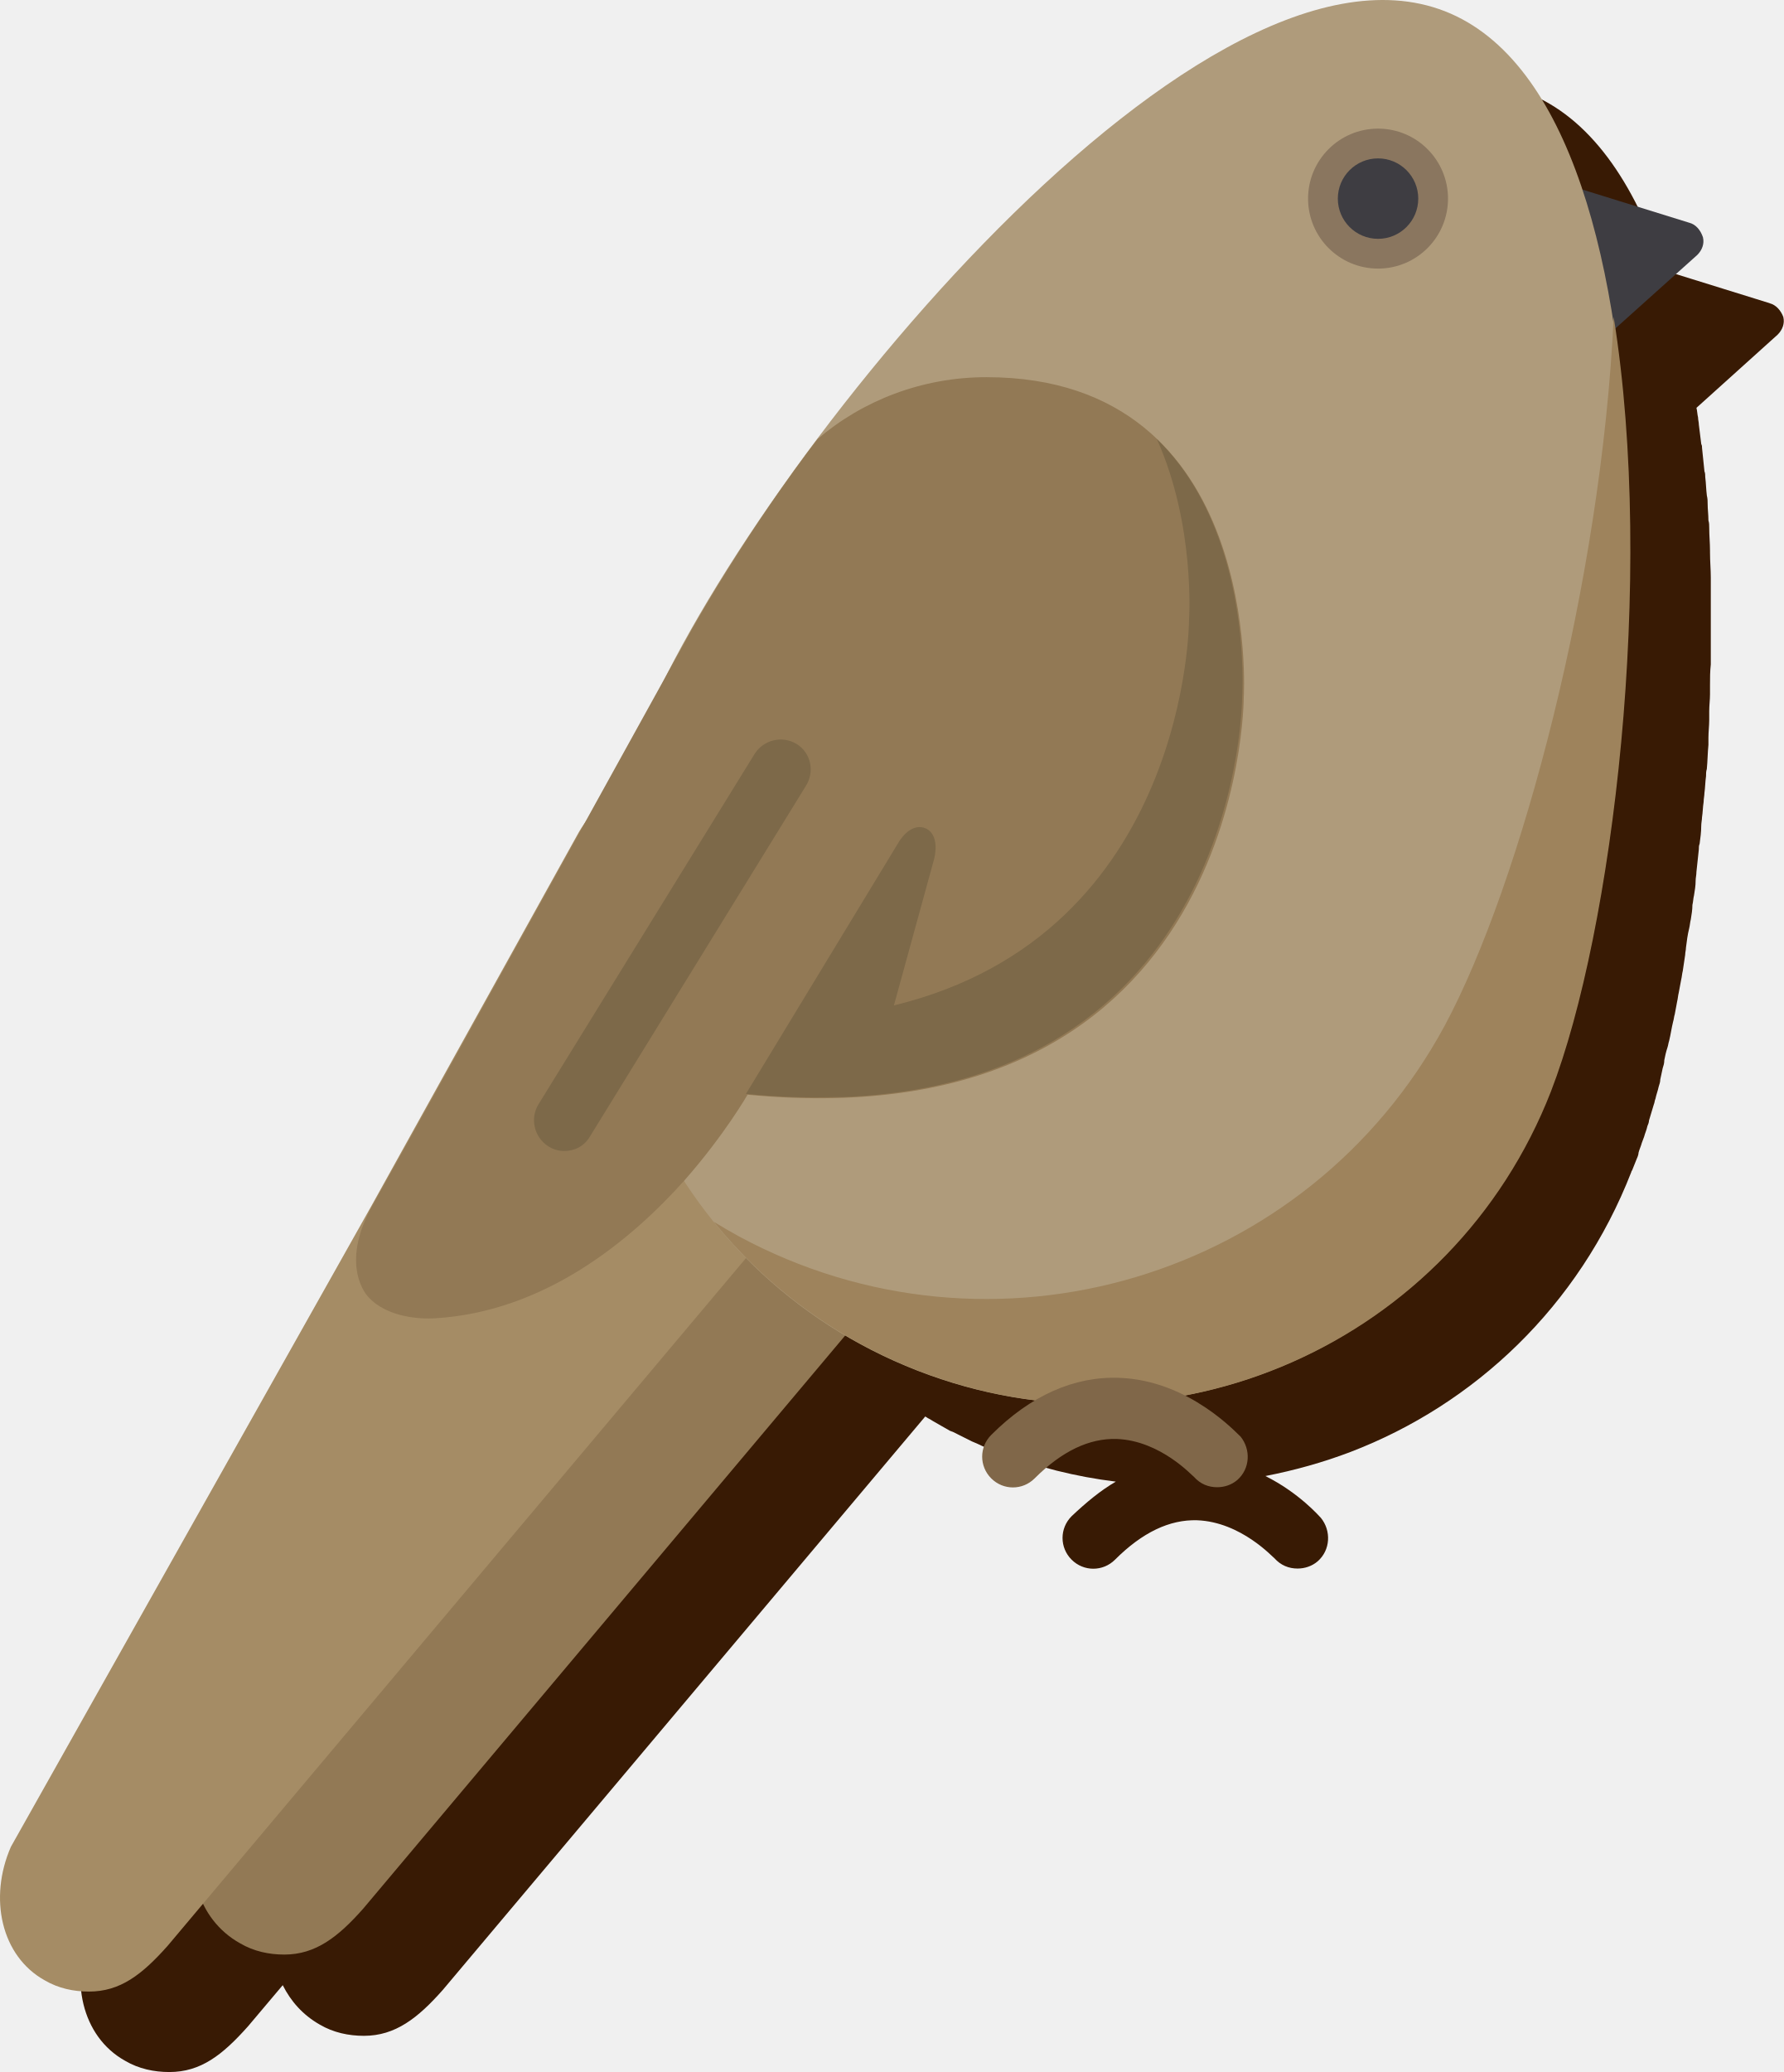
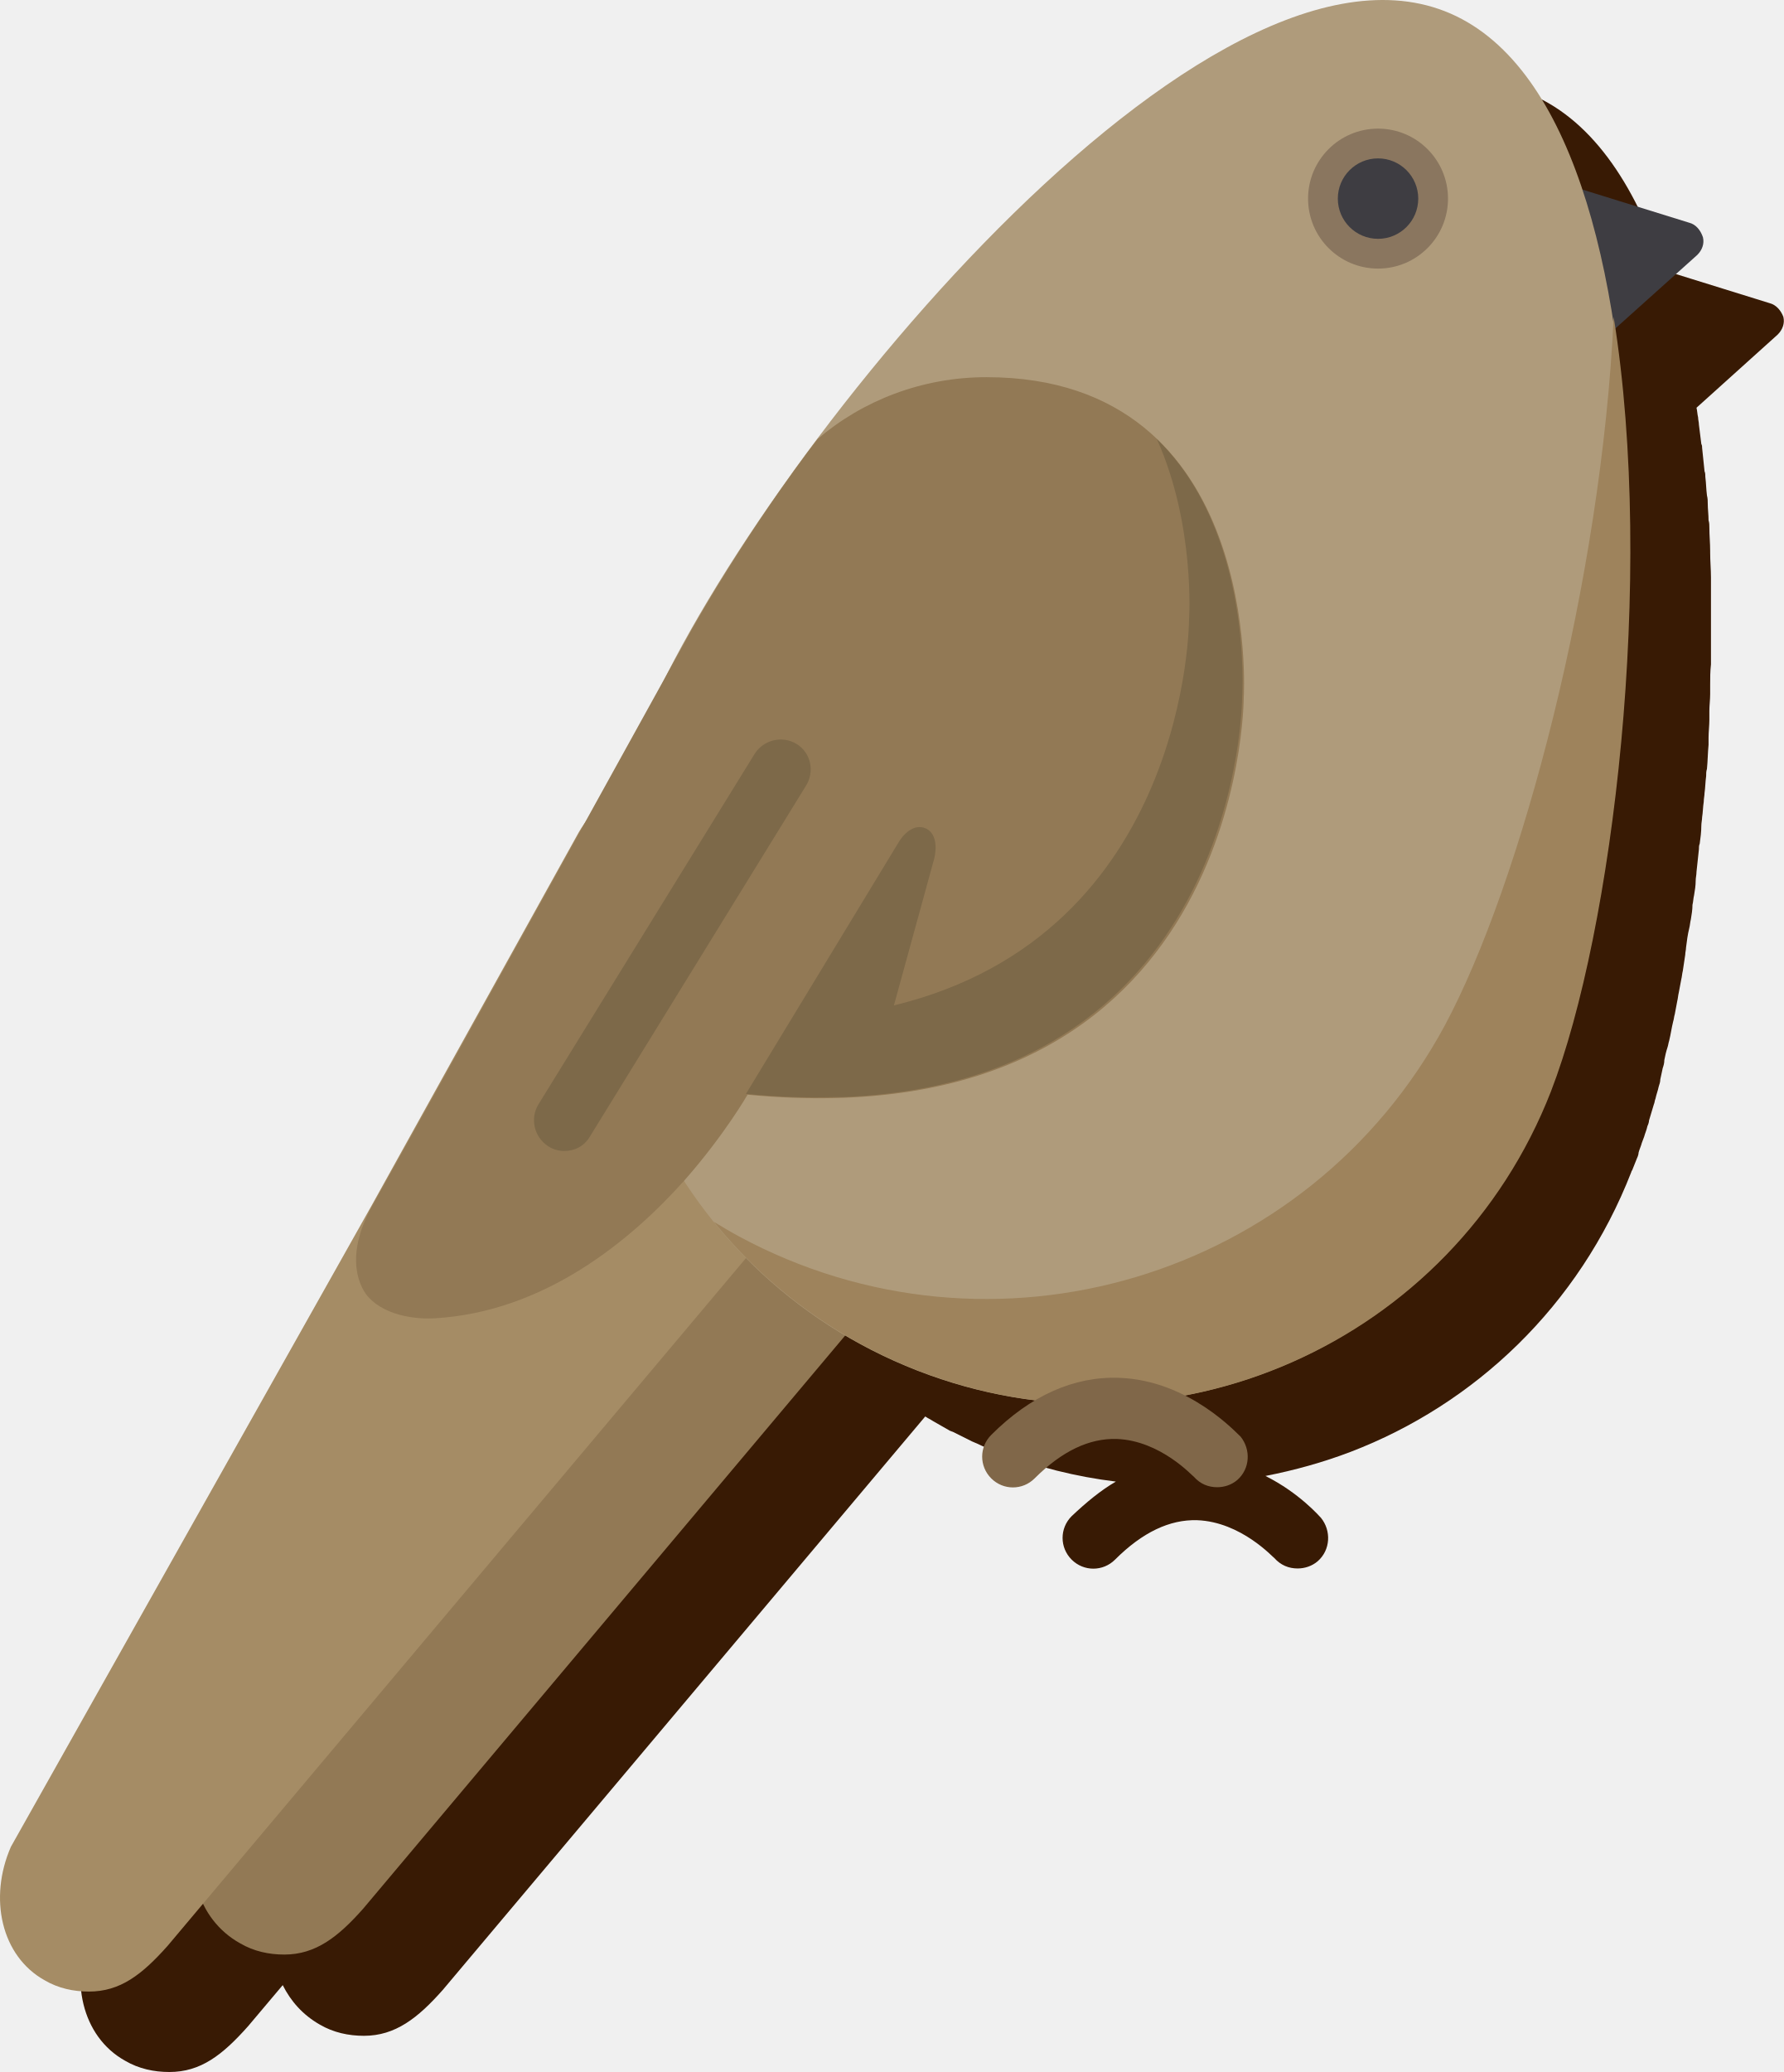
- <svg xmlns="http://www.w3.org/2000/svg" width="58.689mm" height="68.154mm" viewBox="0 0 58.689 68.154" version="1.1" id="svg543">
-   <defs id="defs537">
-     <clipPath clipPathUnits="userSpaceOnUse" id="clipPath488">
-       <g id="use490">
-         <g id="g687">
-           <path d="m 112.7,378 c 9.8,1.2 19.2,2 28.2,2.5 -8.2,5.1 -18.4,10.5 -24.6,13.5 -3.3,1.6 -21.5,9.9 1.2,14.5 20.2,4.1 52.9,-15.4 68.6,-25.9 2.4,1.2 5.2,2.3 8.2,3.4 0,0 22.5,7 49,4.1 0,0.1 0,0.2 -0.1,0.3 0,0.2 -0.1,0.4 -0.1,0.6 0,0.2 -0.1,0.4 -0.1,0.5 0,0.2 -0.1,0.4 -0.1,0.6 0,0.2 0,0.3 0,0.5 0,0.2 0,0.4 -0.1,0.6 0,0.2 0,0.3 0,0.5 0,0.2 0,0.4 0,0.6 0,0.1 0,0.3 0,0.4 0,0.2 0,0.4 0,0.6 0,0.1 0,0.2 0,0.4 0,0.2 0,0.4 0,0.7 0,0.1 0,0.2 0,0.3 0,0.2 0,0.5 0.1,0.7 v 0 0 c 0.4,4.6 2.1,8.4 3.8,10.9 l -6.1,2.4 c -1.5,0.6 -2.2,2.3 -1.6,3.7 0.4,1.1 1.5,1.8 2.7,1.8 0.4,0 0.7,-0.1 1.1,-0.2 l 10.9,-4.3 17.4,8.9 c 0.4,0.2 0.9,0.3 1.3,0.3 1,0 2.1,-0.6 2.6,-1.6 0.7,-1.4 0.2,-3.2 -1.2,-3.9 l -7.9,-4 10.9,-0.4 c 1.6,-0.1 2.8,-1.4 2.8,-3 -0.1,-1.6 -1.4,-2.8 -3,-2.8 l -19.9,0.7 c -0.2,-0.2 -0.5,-0.4 -0.8,-0.5 -0.2,-0.6 -0.5,-1.2 -1,-1.8 0,0 -2,-2.3 -2.7,-6.2 v 0 c -0.2,-1 -0.3,-2.1 -0.2,-3.3 0,-0.1 0,-0.1 0,-0.2 0,-0.2 0,-0.3 0,-0.5 0,-0.1 0,-0.2 0,-0.3 0,-0.2 0,-0.3 0.1,-0.5 0,-0.1 0,-0.2 0.1,-0.4 0,-0.2 0.1,-0.3 0.1,-0.5 0,-0.1 0.1,-0.3 0.1,-0.4 0,-0.2 0.1,-0.3 0.1,-0.5 0,-0.1 0.1,-0.3 0.1,-0.4 0,-0.1 0.1,-0.3 0.1,-0.4 0,-0.2 0.1,-0.3 0.1,-0.5 0,-0.1 0.1,-0.3 0.1,-0.4 0.1,-0.2 0.1,-0.3 0.2,-0.5 0,-0.1 0.1,-0.2 0.1,-0.3 3.1,-0.6 6.2,-1.4 9.3,-2.4 0,0 0,0 0,0.1 0,0.1 0,0.2 0,0.3 0,0.2 0,0.4 0,0.6 0,0.1 0,0.2 0,0.2 0.3,4.5 1.9,8.2 3.5,10.6 l -5.5,2.2 c -1.3,0.5 -2,2.1 -1.5,3.4 0.4,1 1.4,1.7 2.4,1.7 0.3,0 0.6,-0.1 1,-0.2 l 9.9,-3.9 15.9,8.1 c 0.4,0.2 0.8,0.3 1.2,0.3 1,0 1.9,-0.5 2.3,-1.4 0.7,-1.3 0.2,-2.9 -1.1,-3.5 l -7.2,-3.7 9.9,-0.4 c 1.4,-0.1 2.6,-1.3 2.5,-2.7 -0.1,-1.4 -1.2,-2.6 -2.7,-2.5 l -18.1,0.7 c -0.2,-0.2 -0.5,-0.4 -0.7,-0.5 -0.2,-0.6 -0.5,-1.1 -0.9,-1.6 0,0 -1.8,-2.1 -2.4,-5.6 v 0 c -0.2,-0.9 -0.2,-1.9 -0.2,-3 0,-0.1 0,-0.1 0,-0.2 0,-0.2 0,-0.3 0,-0.5 0,-0.1 0,-0.2 0,-0.3 0,-0.1 0,-0.3 0.1,-0.4 0,-0.1 0,-0.2 0,-0.3 0,-0.1 0,-0.3 0.1,-0.4 0,-0.1 0,-0.1 0,-0.2 22.2,-9.5 42.9,-29.5 51.9,-69.2 0.7,-2.9 1.2,-5.8 1.5,-8.9 v 0 c 0,0 0,0 0,0 0,-0.3 0.1,-0.6 0.1,-1 0,-0.1 0,-0.2 0,-0.2 0,-0.3 0.1,-0.6 0.1,-1 0,-0.1 0,-0.1 0,-0.2 0.1,-1 0.1,-2 0.1,-3.1 0,-0.1 0,-0.2 0,-0.4 0,-0.3 0,-0.6 0,-0.9 0,-0.2 0,-0.3 0,-0.5 0,-0.3 0,-0.6 0,-0.9 0,-0.2 0,-0.3 0,-0.5 0,-0.6 0,-1.2 -0.1,-1.8 0,-0.2 0,-0.3 0,-0.5 0,-0.3 0,-0.6 -0.1,-0.9 0,-0.2 0,-0.4 -0.1,-0.7 0,-0.3 -0.1,-0.6 -0.1,-0.9 0,-0.2 0,-0.5 -0.1,-0.7 0,-0.3 -0.1,-0.6 -0.1,-0.9 0,-0.3 -0.1,-0.6 -0.1,-0.9 -0.1,-0.4 -0.1,-0.9 -0.2,-1.3 0,-0.3 -0.1,-0.7 -0.1,-1 0,-0.3 -0.1,-0.5 -0.1,-0.8 -0.1,-0.3 -0.1,-0.6 -0.2,-0.9 0,-0.3 -0.1,-0.6 -0.2,-0.8 -0.1,-0.3 -0.1,-0.7 -0.2,-1 -0.1,-0.3 -0.1,-0.5 -0.2,-0.8 -0.1,-0.6 -0.2,-1.2 -0.4,-1.8 0,-0.2 -0.1,-0.4 -0.1,-0.6 -0.1,-0.4 -0.2,-0.9 -0.3,-1.3 -0.1,-0.3 -0.1,-0.6 -0.2,-0.8 -0.1,-0.4 -0.2,-0.8 -0.3,-1.2 -0.1,-0.3 -0.1,-0.6 -0.2,-0.8 -0.1,-0.5 -0.3,-1 -0.4,-1.5 -0.1,-0.2 -0.1,-0.4 -0.2,-0.7 -0.2,-0.7 -0.4,-1.4 -0.6,-2.2 -0.1,-0.2 -0.1,-0.4 -0.2,-0.7 -0.2,-0.5 -0.3,-1.1 -0.5,-1.7 -0.1,-0.3 -0.2,-0.6 -0.3,-0.9 -0.2,-0.5 -0.3,-1.1 -0.5,-1.6 -0.1,-0.3 -0.2,-0.6 -0.3,-0.8 -0.2,-0.7 -0.4,-1.4 -0.7,-2 -0.1,-0.2 -0.1,-0.3 -0.2,-0.5 -0.3,-0.8 -0.6,-1.7 -0.9,-2.6 -0.1,-0.3 -0.2,-0.5 -0.3,-0.8 -0.2,-0.6 -0.5,-1.3 -0.7,-2 -0.1,-0.3 -0.2,-0.6 -0.3,-0.9 -0.2,-0.6 -0.5,-1.3 -0.7,-2 -0.1,-0.3 -0.2,-0.6 -0.3,-0.9 -0.4,-1 -0.7,-1.9 -1.1,-2.9 -0.3,-0.7 -0.5,-1.5 -0.7,-2.5 -0.1,-0.3 -0.1,-0.6 -0.1,-0.9 0,-0.3 -0.1,-0.6 -0.1,-1 0,-0.1 0,-0.2 0,-0.3 0,-0.1 0,-0.3 0,-0.4 0,-0.1 0,-0.2 0,-0.3 0,-0.1 0,-0.3 0,-0.4 0,-0.1 0,-0.2 0,-0.4 0,-0.1 0,-0.3 0,-0.4 0,-0.1 0,-0.3 0,-0.4 0,-0.1 0,-0.2 0,-0.4 0,-0.2 0,-0.3 0.1,-0.5 0,-0.1 0,-0.3 0.1,-0.4 0,-0.2 0.1,-0.4 0.1,-0.5 0,-0.1 0,-0.2 0.1,-0.3 0,-0.1 0.1,-0.3 0.1,-0.4 0,-0.1 0.1,-0.2 0.1,-0.3 0,-0.1 0.1,-0.3 0.1,-0.4 0,-0.1 0.1,-0.2 0.1,-0.3 0.1,-0.1 0.1,-0.3 0.2,-0.4 0,-0.1 0.1,-0.2 0.1,-0.3 0.1,-0.2 0.2,-0.4 0.3,-0.5 0,0 0,-0.1 0.1,-0.1 0,0 0,0 0,0 0.1,-0.2 0.3,-0.4 0.4,-0.6 0,0 0.1,-0.1 0.1,-0.1 0.1,-0.2 0.3,-0.3 0.4,-0.5 0.1,-0.1 0.1,-0.1 0.2,-0.2 0.1,-0.1 0.3,-0.3 0.4,-0.4 0.1,-0.1 0.1,-0.1 0.2,-0.2 0.2,-0.1 0.3,-0.3 0.5,-0.4 0.1,0 0.1,-0.1 0.2,-0.1 0,0 0,0 0,0 0.2,-0.2 0.4,-0.3 0.7,-0.4 0,0 0,0 0,0 0,0 0.1,0 0.1,-0.1 0.2,-0.1 0.5,-0.2 0.7,-0.3 0.1,0 0.1,0 0.2,-0.1 0,0 0,0 0,0 0.2,-0.1 0.4,-0.2 0.7,-0.3 0.1,0 0.2,-0.1 0.3,-0.1 0,0 0.1,0 0.1,0 0.2,-0.1 0.4,-0.1 0.6,-0.2 0.1,0 0.2,-0.1 0.3,-0.1 0.1,0 0.1,0 0.2,0 0.2,0 0.4,-0.1 0.6,-0.1 0.1,0 0.2,0 0.4,-0.1 0.1,0 0.2,0 0.3,0 0.2,0 0.4,0 0.6,-0.1 0.1,0 0.2,0 0.3,0 0.2,0 0.3,0 0.5,0 0.3,0 0.5,0 0.8,0 0.1,0 0.1,0 0.2,0 0.2,0 0.3,0 0.5,0 0.2,0 0.4,0 0.7,0 0.2,0 0.3,0 0.5,0 0.1,0 0.3,0 0.4,0 0.2,0 0.4,0 0.6,0.1 0.2,0 0.4,0 0.6,0.1 0.2,0 0.4,0.1 0.6,0.1 0.1,0 0.3,0 0.4,0.1 0.2,0 0.4,0.1 0.6,0.1 0.3,0.1 0.6,0.1 0.9,0.2 0.1,0 0.2,0 0.3,0.1 0.2,0 0.4,0.1 0.6,0.1 0.6,0.1 1.2,0.3 1.8,0.5 0,0 0,-0.1 0,-0.4 0,-0.1 0,-0.1 0,-0.2 0,-0.1 0,-0.3 0,-0.4 0,-0.3 -0.1,-0.6 -0.2,-1 -0.1,-0.5 -0.3,-1.1 -0.6,-1.7 -0.1,-0.1 -0.1,-0.2 -0.2,-0.4 -0.4,-0.8 -1,-1.8 -1.8,-2.8 -0.5,-0.7 -1.1,-1.4 -1.8,-2.1 -0.3,-0.4 -0.7,-0.7 -1.1,-1.1 -1.3,-1.3 -2.9,-2.7 -5,-4.2 0,0 0,0 0,-0.1 0,0 0,0 0,0 0,-0.1 0,-0.1 -0.1,-0.2 0,0 0,0 0,0 v 0 c -0.1,-0.4 -0.4,-1.1 -0.8,-2.1 -0.1,-0.2 -0.2,-0.4 -0.2,-0.6 -0.2,-0.5 -0.5,-1 -0.7,-1.6 -0.1,-0.2 -0.2,-0.4 -0.3,-0.6 -0.2,-0.4 -0.4,-0.8 -0.6,-1.2 -0.2,-0.5 -0.5,-0.9 -0.8,-1.4 -0.1,-0.2 -0.3,-0.4 -0.4,-0.7 -0.3,-0.5 -0.6,-0.9 -0.9,-1.4 -0.2,-0.3 -0.3,-0.5 -0.5,-0.8 -0.3,-0.4 -0.5,-0.7 -0.8,-1.1 -0.2,-0.2 -0.4,-0.5 -0.5,-0.7 -0.4,-0.5 -0.8,-0.9 -1.2,-1.4 -1.2,-1.3 -2.6,-2.6 -4.1,-3.6 -0.3,-0.2 -0.7,-0.5 -1.1,-0.7 -0.3,-0.2 -0.7,-0.4 -1,-0.6 -0.2,-0.1 -0.4,-0.2 -0.6,-0.3 -1.3,-0.6 -2.7,-1.1 -4.3,-1.4 -0.6,-0.1 -1.3,-0.2 -2,-0.2 -0.3,0 -0.7,0 -1,0 -3.2,0 -6.7,0.9 -10.7,2.9 -0.4,0.2 -0.9,0.5 -1.3,0.7 -2.7,1.6 -5.6,3.7 -8.6,6.5 -2,1.9 -4.2,4 -6.4,6.5 -0.7,0.7 -1.2,1.5 -1.8,2.2 -0.3,0.5 -0.7,1 -0.9,1.5 -0.7,1.3 -1.2,2.6 -1.7,4 -0.2,0.6 -0.3,1.2 -0.4,1.8 -0.1,0.3 -0.1,0.6 -0.2,1 -0.1,0.7 -0.2,1.3 -0.3,2.1 -0.3,2.2 -0.4,4.6 -0.6,7.6 -0.2,5.4 -0.4,12.4 -1.1,21.9 0,0 0,0 0,0 0,0 0,0 0,0 0,0 0,0.1 0,0.1 0,0 0,0 0,0.1 0,0 0,0.1 0,0.1 0,0 0,0.1 0,0.1 0,0 0,0.1 0,0.1 -0.1,0.2 -0.1,0.5 -0.3,0.9 0,0 0,0 0,0 0,0.1 -0.1,0.2 -0.1,0.4 0,0 0,0 0,0.1 -0.1,0.1 -0.1,0.3 -0.2,0.4 0,0 0,0 0,0 0,0.1 -0.1,0.2 -0.1,0.2 -0.4,0.8 -0.9,1.6 -1.3,2.4 0,0.1 -0.1,0.2 -0.1,0.2 -0.4,0.7 -0.9,1.4 -1.3,2.1 -0.1,0.1 -0.1,0.2 -0.2,0.3 -0.4,0.7 -0.9,1.3 -1.4,1.9 -0.1,0.1 -0.1,0.2 -0.2,0.3 -0.5,0.6 -0.9,1.2 -1.4,1.7 -0.1,0.1 -0.1,0.1 -0.2,0.2 0,0 0,0 0,0 -2.2,2.4 -5.1,4.9 -8.8,7.5 0,0 -0.1,0.1 -0.1,0.1 -0.4,0.3 -0.9,0.6 -1.3,0.9 -0.1,0 -0.1,0.1 -0.2,0.1 -0.5,0.3 -0.9,0.6 -1.4,0.9 -0.8,0.5 -1.6,0.9 -2.4,1.4 -7.4,3 -14.1,6 -20.2,9.1 -3.7,1.8 -7.3,3.8 -10.8,5.9 -35.1,20.5 -42.1,39.6 -42.1,39.6 v 0 C 73.4,371.3 112.7,378 112.7,378 Z" id="path623" style="fill:#381a04" />
-           <g id="g685">
-             <g id="g629">
-               <g id="g627">
-                 <path d="m 284.3,388 -20,0.7 c -1.2,0 -2.2,0.9 -2.5,2.1 -0.3,1.2 0.3,2.4 1.4,2.9 l 16.1,8.3 c 0.4,0.2 0.8,0.3 1.2,0.3 1,0 1.9,-0.5 2.3,-1.4 0.7,-1.3 0.2,-2.9 -1.1,-3.5 l -7.2,-3.7 9.9,-0.4 c 1.4,-0.1 2.6,-1.3 2.5,-2.7 0.1,-1.5 -1.1,-2.6 -2.6,-2.6 z" id="path625" style="fill:#de8976" />
-               </g>
-             </g>
-             <g id="g635">
-               <g id="g633">
-                 <path d="m 263.5,388.2 -11.9,4.7 c -1.3,0.5 -2,2.1 -1.5,3.4 0.4,1 1.4,1.7 2.4,1.7 0.3,0 0.6,-0.1 1,-0.2 l 11.9,-4.7 c 1.3,-0.5 2,-2.1 1.5,-3.4 -0.5,-1.4 -2,-2 -3.4,-1.5 z" id="path631" style="fill:#de8976" />
-               </g>
-             </g>
-             <g id="g639">
-               <path d="m 263.7,363.1 c -2,-1.2 -4.6,-0.6 -5.8,1.3 -8,12.8 -3.2,23.8 0.4,27.8 0.8,0.9 2,1.4 3.1,1.4 1,0 2,-0.4 2.8,-1.1 1.7,-1.6 1.9,-4.2 0.3,-5.9 -0.1,-0.1 -6.2,-7.1 0.4,-17.8 1.3,-1.9 0.7,-4.5 -1.2,-5.7 z" id="path637" style="fill:#de8976" />
-             </g>
-             <path d="m 263.7,363.1 c -2,-1.2 -4.6,-0.6 -5.8,1.3 -3.7,6 -4.7,11.7 -4.2,16.4 2.3,0.8 5.2,1.2 8.5,0.2 -0.5,-3 -0.2,-7.2 2.9,-12.1 1.1,-2 0.5,-4.6 -1.4,-5.8 z" id="path641" style="fill:#429699" />
-             <g id="g647">
-               <g id="g645">
-                 <path d="m 267.7,398.1 -21.9,0.8 c -1.3,0 -2.4,1 -2.7,2.3 -0.3,1.3 0.3,2.6 1.5,3.2 l 17.7,9.1 c 0.4,0.2 0.9,0.3 1.3,0.3 1,0 2.1,-0.6 2.6,-1.6 0.7,-1.4 0.2,-3.2 -1.2,-3.9 l -7.9,-4 10.9,-0.4 c 1.6,-0.1 2.8,-1.4 2.8,-3 -0.2,-1.6 -1.5,-2.8 -3.1,-2.8 z" id="path643" style="fill:#ed917d" />
-               </g>
-             </g>
-             <g id="g653">
-               <g id="g651">
-                 <path d="m 244.8,398.3 -13,5.1 c -1.5,0.6 -2.2,2.3 -1.6,3.7 0.4,1.1 1.5,1.8 2.7,1.8 0.4,0 0.7,-0.1 1.1,-0.2 l 13,-5.1 c 1.5,-0.6 2.2,-2.3 1.6,-3.7 -0.7,-1.4 -2.3,-2.2 -3.8,-1.6 z" id="path649" style="fill:#ed917d" />
-               </g>
-             </g>
-             <path d="m 312.9,214.9 c 0,0 -13.6,-43.6 -48.9,-4.1 -7.1,7.9 -5,14.3 -6.9,42 0,0 -2.7,16.3 -32.4,27.8 -29.7,11.4 -58,37.6 -63,51.9 0,0 -19,31.5 23.6,46.2 0,0 105.2,32.6 128.8,-72.2 3.1,-13.8 3.8,-27.7 -9.5,-62.4 -2.1,-5.5 -2.8,-20.8 18.8,-14.9 0,0 1.2,-5.7 -10.5,-14.3 z" id="path655" style="fill:#5b4d55" />
-             <path d="m 140.3,367.3 c -7.7,6.2 -24.4,15.2 -33.1,19.3 -3.3,1.6 -21.5,9.9 1.2,14.5 27.4,5.7 77.6,-32.1 77.6,-32.1 -4.5,-5.5 -37.9,-7.9 -45.7,-1.7 z" id="path657" style="fill:#6e5f68" />
-             <path d="m 312.9,214.9 c 0,0 -13.6,-43.6 -48.9,-4.1 -7.1,7.9 -5,14.3 -6.9,42 0,0 -1.9,11 -18.9,21.3 0.5,18.6 7,37.4 27.6,47.7 32.8,16.4 45.2,-6.4 49.8,-24.2 1.3,-11.6 -0.5,-26.1 -11.1,-53.5 -2.1,-5.5 -2.8,-20.8 18.8,-14.9 0.1,0 1.3,-5.7 -10.4,-14.3 z" id="path659" style="fill:#429699" />
-             <path d="m 256.2,255.4 c -8,15.6 -20.4,20 -20.4,20 -63.2,27.7 -73.1,54.6 -73.1,54.6 -98.3,33.9 -59,40.6 -59,40.6 70.8,8.6 120.5,-1.9 146.9,-15 26.5,-13.1 26.5,-31 16.7,-53.4 -9.7,-22.4 -11.1,-46.8 -11.1,-46.8 z" id="path661" style="fill:#b8969c" />
-             <path d="m 312.9,214.9 c 0,0 -13.6,-43.6 -48.9,-4.1 -0.2,0.2 -0.4,0.4 -0.6,0.7 3.5,10.5 13.4,28.3 40.3,29.3 -0.9,-6.6 1.5,-16.6 19.6,-11.6 0.1,0 1.3,-5.7 -10.4,-14.3 z" id="path663" style="fill:#54bec2" />
-             <path d="m 312.9,214.9 c 0,0 0,-0.1 -0.1,-0.3 -3.6,2.5 -10.4,8.5 -7.7,17.7 2.3,-3.8 7.5,-6.1 18.3,-3.1 0,0 1.2,-5.7 -10.5,-14.3 z" id="path665" style="fill:#6a6d7d" />
-             <circle transform="matrix(0.9969,-0.07818318,0.07818318,0.9969,-15.934,23.4597)" cx="291.6" cy="215.2" id="circle667" r="4.5" style="fill:#ffffff" />
-             <circle transform="matrix(0.9969,-0.07819314,0.07819314,0.9969,-15.936,23.4628)" cx="291.6" cy="215.2" id="circle669" r="2.7" style="fill:#6a6d7d" />
-             <path d="m 256.2,255.4 c -8,15.6 -20.4,20 -20.4,20 -62.4,25 -73.1,54.6 -73.1,54.6 -1,0.3 19.1,33 80.9,28.8 2.5,-1 4.8,-2.1 7,-3.2 26.5,-13.1 26.5,-31 16.7,-53.4 -9.7,-22.4 -11.1,-46.8 -11.1,-46.8 z" id="path671" style="fill:#b6b2a2" />
-             <path d="m 256.2,255.4 c -3.7,7.2 -8.3,12 -12.2,15.1 1.6,8.6 4.1,19.3 8.8,29.6 24,52.7 -39.5,57.1 -46.3,56.5 10.2,2.2 22.5,3.3 37.1,2.3 2.5,-1 4.8,-2.1 7,-3.2 26.5,-13.1 26.5,-31 16.7,-53.4 -9.7,-22.5 -11.1,-46.9 -11.1,-46.9 z" id="path673" style="fill:#a6a394" />
-             <path d="m 234.3,319 c -4.3,-3.2 -6.6,-7.7 -5.9,-11.2 0,0 0,0 0,0 0,0 0,0 0,0 -3.1,1.6 -8.1,0.8 -12.4,-2.4 -4.3,-3.2 -6.6,-7.7 -5.9,-11.2 -0.7,0.4 -1.3,0.9 -1.8,1.5 -2.5,3.4 -0.3,9.4 5,13.3 4.3,3.2 9.3,4 12.4,2.4 -0.7,3.4 1.6,8 5.9,11.2 5.3,3.9 11.6,4.3 14.2,0.9 0.5,-0.6 0.8,-1.4 0.9,-2.1 -3.1,1.6 -8.1,0.7 -12.4,-2.4 z" id="path675" style="fill:#838075" />
-             <path d="m 227.8,342.4 c -4,-3.2 -6.1,-7.7 -5.4,-11 0,0 0,-0.1 0,-0.1 0,0 0,0 0,0 0,0 0,0 0,0 0,0 -0.1,0 -0.1,0 -3.1,1.4 -7.8,0.4 -11.9,-2.8 -4.1,-3.3 -6.1,-7.7 -5.4,-11.1 0,0 0,0 0,0 0,0 0,0 0,0 -3.1,1.5 -7.9,0.5 -12,-2.8 -4.1,-3.3 -6.1,-7.7 -5.4,-11.1 -0.7,0.3 -1.3,0.8 -1.8,1.4 -2.6,3.2 -0.6,9.1 4.4,13.1 4.1,3.3 8.9,4.3 12,2.7 -0.8,3.3 1.3,7.8 5.4,11.1 4.1,3.2 8.9,4.2 12,2.8 -0.8,3.3 1.3,7.8 5.4,11 5,4 11.2,4.6 13.8,1.3 0.5,-0.6 0.8,-1.3 1,-2 -3.1,1.8 -7.9,0.8 -12,-2.5 z" id="path677" style="fill:#838075" />
-             <g id="g681">
-               <path d="m 244.9,370.7 c -2.2,-1.3 -5,-0.7 -6.4,1.5 -8.7,14.1 -3.5,26.2 0.5,30.6 0.9,1 2.2,1.5 3.4,1.5 1.1,0 2.2,-0.4 3.1,-1.2 1.9,-1.7 2,-4.6 0.3,-6.5 -0.1,-0.1 -6.8,-7.8 0.5,-19.6 1.5,-2.1 0.8,-5 -1.4,-6.3 z" id="path679" style="fill:#ed917d" />
-             </g>
-             <path d="m 244.9,370.7 c -2.2,-1.3 -5,-0.7 -6.4,1.5 -4.1,6.6 -5.1,12.8 -4.6,18 2.5,0.9 5.8,1.3 9.3,0.2 -0.6,-3.4 -0.2,-7.9 3.2,-13.3 1.4,-2.2 0.7,-5.1 -1.5,-6.4 z" id="path683" style="fill:#429699" />
-           </g>
-         </g>
-       </g>
-     </clipPath>
-   </defs>
-   <g id="layer1" transform="translate(-221.0891,-188.3991)">
-     <path style="fill:#381a04;stroke-width:0.265" id="path6" d="m 279.312,198.372 -3.493,-1.085 c -0.953,-2.884 -2.434,-5.054 -4.524,-5.847 -5.715,-2.223 -14.605,6.032 -20.664,14.076 -0.079,0.106 -0.847,1.085 -1.905,2.646 -1.032,1.535 -1.958,3.016 -2.672,4.392 -0.635,1.138 -1.852,3.36 -3.254,5.9 0,0 0,0 0,0 l -6.826,12.224 -11.88,21.114 c -0.741,1.693 -0.318,3.598 1.111,4.392 0.45,0.265 0.953,0.37 1.455,0.37 1.032,0 1.746,-0.556 2.593,-1.508 l 1.138,-1.349 c 0.265,0.529 0.661,0.979 1.217,1.296 0.45,0.265 0.953,0.37 1.455,0.37 1.032,0 1.773,-0.582 2.593,-1.508 l 15.875,-18.865 c 0.026,0.026 0.053,0.026 0.079,0.053 0.053,0.026 0.106,0.053 0.185,0.106 0.185,0.106 0.37,0.212 0.556,0.318 0.026,0 0.053,0.026 0.079,0.026 0.212,0.106 0.423,0.212 0.635,0.318 0.053,0.026 0.132,0.053 0.185,0.079 0.212,0.106 0.423,0.185 0.635,0.265 0,0 0.026,0 0.026,0 1.296,0.503 2.593,0.82 3.889,0.979 -0.503,0.291 -0.979,0.688 -1.455,1.138 -0.397,0.397 -0.397,1.032 0,1.429 0.397,0.397 1.032,0.397 1.429,0 0.9,-0.9 1.799,-1.323 2.699,-1.296 1.455,0.053 2.514,1.244 2.54,1.244 0.212,0.238 0.476,0.344 0.767,0.344 0.238,0 0.476,-0.079 0.661,-0.238 0.423,-0.37 0.45,-1.005 0.106,-1.429 -0.053,-0.053 -0.714,-0.82 -1.826,-1.376 0.953,-0.185 1.905,-0.45 2.805,-0.794 4.075,-1.561 7.514,-4.789 9.234,-9.207 0,-0.026 0.026,-0.053 0.026,-0.053 0.053,-0.132 0.106,-0.265 0.159,-0.397 0.026,-0.053 0.053,-0.132 0.053,-0.185 0.026,-0.106 0.079,-0.212 0.106,-0.318 0.026,-0.079 0.053,-0.132 0.079,-0.212 0.026,-0.106 0.079,-0.212 0.106,-0.344 0.026,-0.053 0.053,-0.132 0.053,-0.185 0.053,-0.185 0.106,-0.344 0.159,-0.529 0.026,-0.053 0.026,-0.132 0.053,-0.185 0.026,-0.132 0.079,-0.265 0.106,-0.397 0.026,-0.079 0.053,-0.159 0.053,-0.238 0.026,-0.132 0.053,-0.238 0.079,-0.37 0.026,-0.079 0.053,-0.159 0.053,-0.265 0.026,-0.132 0.053,-0.265 0.106,-0.423 0.026,-0.079 0.026,-0.132 0.053,-0.212 0.053,-0.212 0.079,-0.423 0.132,-0.635 0.026,-0.079 0.026,-0.159 0.053,-0.238 0.026,-0.132 0.053,-0.291 0.079,-0.423 0.026,-0.106 0.026,-0.185 0.053,-0.291 0.026,-0.132 0.053,-0.291 0.079,-0.423 0.026,-0.106 0.026,-0.185 0.053,-0.291 0.026,-0.185 0.053,-0.344 0.079,-0.529 0,-0.079 0.026,-0.159 0.026,-0.238 0.026,-0.212 0.053,-0.423 0.106,-0.635 0.026,-0.106 0.026,-0.185 0.053,-0.291 0.026,-0.159 0.053,-0.318 0.053,-0.476 0.026,-0.106 0.026,-0.212 0.053,-0.318 0.026,-0.159 0.053,-0.318 0.053,-0.476 0,-0.106 0.026,-0.185 0.026,-0.291 0.026,-0.238 0.053,-0.503 0.079,-0.741 0,-0.053 0,-0.132 0.026,-0.185 0.026,-0.185 0.053,-0.397 0.053,-0.582 0,-0.106 0.026,-0.212 0.026,-0.291 0.026,-0.159 0.026,-0.344 0.053,-0.503 0,-0.106 0.026,-0.212 0.026,-0.291 0.026,-0.185 0.026,-0.37 0.053,-0.556 0,-0.079 0,-0.159 0.026,-0.238 0.026,-0.265 0.026,-0.529 0.053,-0.794 0,-0.079 0,-0.159 0,-0.238 0,-0.185 0.026,-0.397 0.026,-0.582 0,-0.106 0,-0.185 0,-0.291 0,-0.185 0.026,-0.37 0.026,-0.556 0,-0.106 0,-0.185 0,-0.291 0,-0.238 0,-0.45 0.026,-0.688 0,-0.053 0,-0.079 0,-0.132 0,-0.265 0,-0.529 0,-0.82 0,-0.079 0,-0.159 0,-0.238 0,-0.185 0,-0.397 0,-0.582 0,-0.079 0,-0.185 0,-0.265 0,-0.185 0,-0.397 0,-0.582 0,-0.079 0,-0.159 0,-0.238 0,-0.265 -0.026,-0.529 -0.026,-0.82 0,-0.026 0,-0.026 0,-0.053 0,-0.265 -0.026,-0.503 -0.026,-0.767 0,-0.079 0,-0.159 -0.026,-0.238 0,-0.185 -0.026,-0.37 -0.026,-0.556 0,-0.079 0,-0.159 -0.026,-0.265 -0.026,-0.212 -0.026,-0.397 -0.053,-0.609 0,-0.053 0,-0.132 -0.026,-0.185 -0.026,-0.265 -0.053,-0.529 -0.079,-0.767 0,-0.053 0,-0.079 -0.026,-0.132 -0.026,-0.212 -0.053,-0.423 -0.079,-0.635 0,-0.079 -0.026,-0.159 -0.026,-0.238 -0.026,-0.106 -0.026,-0.212 -0.053,-0.318 l 2.672,-2.408 c 0.159,-0.159 0.238,-0.37 0.185,-0.582 -0.079,-0.212 -0.238,-0.397 -0.45,-0.45 z" />
-     <g transform="matrix(0.2645833,0,0,0.2645833,15.23177,144.423)" id="g82">
-       <path style="fill:#927955" id="path60" d="m 897.7,248 c -5.4,-3 -12.3,-1.1 -15.3,4.3 l -78.8,140.2 c -3,5.4 -1.1,12.3 4.3,15.3 1.7,1 3.6,1.4 5.5,1.4 3.9,0 6.7,-2.2 9.8,-5.7 L 925.4,282 c 3.1,-5.4 -22.2,-31 -27.7,-34 z" />
-       <path style="fill:#a58c65" id="path62" d="m 873.5,252.5 c -5.4,-3 -20.4,11.8 -23.5,17.2 l -25.7,46.3 -44.9,79.8 c -2.8,6.4 -1.2,13.6 4.2,16.6 1.7,1 3.6,1.4 5.5,1.4 3.9,0 6.6,-2.1 9.8,-5.7 L 901.1,286.6 c 3.2,-5.5 -22.1,-31 -27.6,-34.1 z" />
-       <path style="fill:#3e3d42" id="path64" d="m 988.1,193.9 -17.4,-5.4 c -0.8,-0.3 -1.7,-0.1 -2.3,0.5 -0.6,0.6 -0.9,1.4 -0.7,2.2 l 3.9,17.7 c 0.2,0.8 0.8,1.5 1.6,1.7 0.4,0.1 0.8,0.1 1.2,0.1 0.4,-0.1 0.8,-0.3 1.1,-0.6 l 13.6,-12.2 c 0.6,-0.6 0.9,-1.4 0.7,-2.2 -0.3,-0.9 -0.9,-1.6 -1.7,-1.8 z" />
-       <path style="fill:#af9b7b" id="path66" d="m 957.7,167.6 c -31.3,-12.2 -88.1,59 -100.3,90.3 -12.2,31.3 3.4,66.5 34.7,78.7 31.3,12.2 66.5,-3.4 78.7,-34.7 C 983,270.6 989,179.8 957.7,167.6 Z" />
-       <path style="fill:#9e835c" id="path68" d="m 957.7,293.7 c -17,31.5 -56.3,43.2 -87.8,26.2 -1.1,-0.6 -2.1,-1.2 -3.1,-1.8 6.5,8 15.1,14.5 25.4,18.5 31.3,12.2 66.5,-3.4 78.7,-34.7 7.7,-19.9 13,-63.8 7.8,-96.3 -1.5,32.7 -11.5,70.4 -21,88.1 z" />
-       <path style="fill:#927955" id="path70" d="m 900.7,213.1 c -8,0 -15.4,2.9 -21,7.7 0,0 -7.7,9.8 -15.5,23.4 0,0 -28,50.7 -39.8,71.8 -4.3,7.6 -0.6,11.4 -0.6,11.4 2.4,2.7 6.8,2.8 8.3,2.7 13.7,-0.8 24.4,-9.7 31.1,-17.2 5,-5.7 7.8,-10.6 7.8,-10.6 61.8,5.9 61.7,-49.4 61.7,-49.4 0,0 2.5,-39.8 -32,-39.8 z" />
-       <path style="fill:#7d6949" id="path72" d="m 925.9,243.2 c 0,0 0,39.1 -36.7,48 l 5,-18.2 c 0,0 0.9,-3.2 -1.3,-3.9 -1.8,-0.5 -3.1,1.8 -3.1,1.8 l -19,31.3 c 3.9,0.4 7.6,0.5 11,0.4 v 0 c 0.2,0 0.4,0 0.6,0 0.1,0 0.3,0 0.4,0 49.7,-1.9 49.7,-49.8 49.7,-49.8 0,0 1.4,-20.4 -10.6,-32 4.8,10.7 4,22.4 4,22.4 z" />
-       <path style="fill:#7d6949" id="path74" d="m 877.1,258.7 c -1.8,-1.1 -4.1,-0.5 -5.2,1.2 L 845,303.5 c -1.1,1.8 -0.5,4.1 1.2,5.2 0.6,0.4 1.3,0.6 2,0.6 1.3,0 2.5,-0.6 3.2,-1.8 L 878.2,264 c 1.2,-1.8 0.7,-4.2 -1.1,-5.3 z" />
-       <path style="fill:#806749" id="path76" d="m 917.2,337.5 c -5.6,-0.2 -11,2.2 -15.9,7.1 -1.5,1.5 -1.5,3.9 0,5.4 1.5,1.5 3.9,1.5 5.4,0 3.4,-3.4 6.8,-5 10.2,-4.9 5.5,0.2 9.5,4.7 9.6,4.7 0.8,0.9 1.8,1.3 2.9,1.3 0.9,0 1.8,-0.3 2.5,-0.9 1.6,-1.4 1.7,-3.8 0.4,-5.4 -0.3,-0.2 -6.3,-7 -15.1,-7.3 z" />
-       <circle style="fill:#8a765f" id="circle78" r="8.7" cy="190.9" cx="949.4" />
-       <circle style="fill:#3e3d42" id="circle80" r="5" cy="190.9" cx="949.4" />
-     </g>
+ <svg xmlns="http://www.w3.org/2000/svg" xml:space="preserve" enable-background="new 0 0 1400 980" viewBox="0 0 221.818 257.591" height="257.591" width="221.818" y="0px" x="0px" id="Layer_1" version="1.0">
+   <defs id="defs267">
+ 	
+ 	
+ 	
+ 	
+ 	
+ 	
+ 	
+ 	
+ 
+ 	
+ 	
+ 	
+ 	
+ 	
+ 	
+ 	
+ 	
+ </defs>
+   <path d="m 220.056,37.691 -13.2,-4.1 c -3.6,-10.9 -9.2,-19.1 -17.1,-22.1 -21.6,-8.4 -55.2,22.8 -78.1,53.2 -0.3,0.4 -3.2,4.1 -7.2,10 -3.9,5.8 -7.4,11.4 -10.1,16.6 -2.4,4.3 -7,12.7 -12.3,22.3 0,0 0,0 0,0 l -25.8,46.2 -44.9,79.8 c -2.8,6.4 -1.2,13.6 4.2,16.6 1.7,1 3.6,1.4 5.5,1.4 3.9,0 6.6,-2.1 9.8,-5.7 l 4.3,-5.1 c 1,2 2.5,3.7 4.6,4.9 1.7,1 3.6,1.4 5.5,1.4 3.9,0 6.7,-2.2 9.8,-5.7 l 60,-71.3 c 0.1,0.1 0.2,0.1 0.3,0.2 0.2,0.1 0.4,0.2 0.7,0.4 0.7,0.4 1.4,0.8 2.1,1.2 0.1,0 0.2,0.1 0.3,0.1 0.8,0.4 1.6,0.8 2.4,1.2 0.2,0.1 0.5,0.2 0.7,0.3 0.8,0.4 1.6,0.7 2.4,1 0,0 0.1,0 0.1,0 4.9,1.9 9.8,3.1 14.7,3.7 -1.9,1.1 -3.7,2.6 -5.5,4.3 -1.5,1.5 -1.5,3.9 0,5.4 1.5,1.5 3.9,1.5 5.4,0 3.4,-3.4 6.8,-5 10.2,-4.9 5.5,0.2 9.5,4.7 9.6,4.7 0.8,0.9 1.8,1.3 2.9,1.3 0.9,0 1.8,-0.3 2.5,-0.9 1.6,-1.4 1.7,-3.8 0.4,-5.4 -0.2,-0.2 -2.7,-3.1 -6.9,-5.2 3.6,-0.7 7.2,-1.7 10.6,-3 15.4,-5.9 28.4,-18.1 34.9,-34.8 0,-0.1 0.1,-0.2 0.1,-0.2 0.2,-0.5 0.4,-1 0.6,-1.5 0.1,-0.2 0.2,-0.5 0.2,-0.7 0.1,-0.4 0.3,-0.8 0.4,-1.2 0.1,-0.3 0.2,-0.5 0.3,-0.8 0.1,-0.4 0.3,-0.8 0.4,-1.3 0.1,-0.2 0.2,-0.5 0.2,-0.7 0.2,-0.7 0.4,-1.3 0.6,-2 0.1,-0.2 0.1,-0.5 0.2,-0.7 0.1,-0.5 0.3,-1 0.4,-1.5 0.1,-0.3 0.2,-0.6 0.2,-0.9 0.1,-0.5 0.2,-0.9 0.3,-1.4 0.1,-0.3 0.2,-0.6 0.2,-1 0.1,-0.5 0.2,-1 0.4,-1.6 0.1,-0.3 0.1,-0.5 0.2,-0.8 0.2,-0.8 0.3,-1.6 0.5,-2.4 0.1,-0.3 0.1,-0.6 0.2,-0.9 0.1,-0.5 0.2,-1.1 0.3,-1.6 0.1,-0.4 0.1,-0.7 0.2,-1.1 0.1,-0.5 0.2,-1.1 0.3,-1.6 0.1,-0.4 0.1,-0.7 0.2,-1.1 0.1,-0.7 0.2,-1.3 0.3,-2 0,-0.3 0.1,-0.6 0.1,-0.9 0.1,-0.8 0.2,-1.6 0.4,-2.4 0.1,-0.4 0.1,-0.7 0.2,-1.1 0.1,-0.6 0.2,-1.2 0.2,-1.8 0.1,-0.4 0.1,-0.8 0.2,-1.2 0.1,-0.6 0.2,-1.2 0.2,-1.8 0,-0.4 0.1,-0.7 0.1,-1.1 0.1,-0.9 0.2,-1.9 0.3,-2.8 0,-0.2 0,-0.5 0.1,-0.7 0.1,-0.7 0.2,-1.5 0.2,-2.2 0,-0.4 0.1,-0.8 0.1,-1.1 0.1,-0.6 0.1,-1.3 0.2,-1.9 0,-0.4 0.1,-0.8 0.1,-1.1 0.1,-0.7 0.1,-1.4 0.2,-2.1 0,-0.3 0,-0.6 0.1,-0.9 0.1,-1 0.1,-2 0.2,-3 0,-0.3 0,-0.6 0,-0.9 0,-0.7 0.1,-1.5 0.1,-2.2 0,-0.4 0,-0.7 0,-1.1 0,-0.7 0.1,-1.4 0.1,-2.1 0,-0.4 0,-0.7 0,-1.1 0,-0.9 0,-1.7 0.1,-2.6 0,-0.2 0,-0.3 0,-0.5 0,-1 0,-2 0,-3.1 0,-0.3 0,-0.6 0,-0.9 0,-0.7 0,-1.5 0,-2.2 0,-0.3 0,-0.7 0,-1 0,-0.7 0,-1.5 0,-2.2 0,-0.3 0,-0.6 0,-0.9 0,-1 -0.1,-2 -0.1,-3.1 0,-0.1 0,-0.1 0,-0.2 0,-1 -0.1,-1.9 -0.1,-2.9 0,-0.3 0,-0.6 -0.1,-0.9 0,-0.7 -0.1,-1.4 -0.1,-2.1 0,-0.3 0,-0.6 -0.1,-1 -0.1,-0.8 -0.1,-1.5 -0.2,-2.3 0,-0.2 0,-0.5 -0.1,-0.7 -0.1,-1 -0.2,-2 -0.3,-2.9 0,-0.2 0,-0.3 -0.1,-0.5 -0.1,-0.8 -0.2,-1.6 -0.3,-2.4 0,-0.3 -0.1,-0.6 -0.1,-0.9 -0.1,-0.4 -0.1,-0.8 -0.2,-1.2 l 10.1,-9.1 c 0.6,-0.6 0.9,-1.4 0.7,-2.2 -0.3,-0.8 -0.9,-1.5 -1.7,-1.7 z" id="path6" style="fill:#381a04" />
+   <g transform="translate(-778.0436,-166.2089)" id="g82">
+     <path d="m 897.7,248 c -5.4,-3 -12.3,-1.1 -15.3,4.3 l -78.8,140.2 c -3,5.4 -1.1,12.3 4.3,15.3 1.7,1 3.6,1.4 5.5,1.4 3.9,0 6.7,-2.2 9.8,-5.7 L 925.4,282 c 3.1,-5.4 -22.2,-31 -27.7,-34 z" id="path60" style="fill:#927955" />
+     <path d="m 873.5,252.5 c -5.4,-3 -20.4,11.8 -23.5,17.2 l -25.7,46.3 -44.9,79.8 c -2.8,6.4 -1.2,13.6 4.2,16.6 1.7,1 3.6,1.4 5.5,1.4 3.9,0 6.6,-2.1 9.8,-5.7 L 901.1,286.6 c 3.2,-5.5 -22.1,-31 -27.6,-34.1 z" id="path62" style="fill:#a58c65" />
+     <path d="m 988.1,193.9 -17.4,-5.4 c -0.8,-0.3 -1.7,-0.1 -2.3,0.5 -0.6,0.6 -0.9,1.4 -0.7,2.2 l 3.9,17.7 c 0.2,0.8 0.8,1.5 1.6,1.7 0.4,0.1 0.8,0.1 1.2,0.1 0.4,-0.1 0.8,-0.3 1.1,-0.6 l 13.6,-12.2 c 0.6,-0.6 0.9,-1.4 0.7,-2.2 -0.3,-0.9 -0.9,-1.6 -1.7,-1.8 z" id="path64" style="fill:#3e3d42" />
+     <path d="m 957.7,167.6 c -31.3,-12.2 -88.1,59 -100.3,90.3 -12.2,31.3 3.4,66.5 34.7,78.7 31.3,12.2 66.5,-3.4 78.7,-34.7 C 983,270.6 989,179.8 957.7,167.6 Z" id="path66" style="fill:#af9b7b" />
+     <path d="m 957.7,293.7 c -17,31.5 -56.3,43.2 -87.8,26.2 -1.1,-0.6 -2.1,-1.2 -3.1,-1.8 6.5,8 15.1,14.5 25.4,18.5 31.3,12.2 66.5,-3.4 78.7,-34.7 7.7,-19.9 13,-63.8 7.8,-96.3 -1.5,32.7 -11.5,70.4 -21,88.1 z" id="path68" style="fill:#9e835c" />
+     <path d="m 900.7,213.1 c -8,0 -15.4,2.9 -21,7.7 0,0 -7.7,9.8 -15.5,23.4 0,0 -28,50.7 -39.8,71.8 -4.3,7.6 -0.6,11.4 -0.6,11.4 2.4,2.7 6.8,2.8 8.3,2.7 13.7,-0.8 24.4,-9.7 31.1,-17.2 5,-5.7 7.8,-10.6 7.8,-10.6 61.8,5.9 61.7,-49.4 61.7,-49.4 0,0 2.5,-39.8 -32,-39.8 z" id="path70" style="fill:#927955" />
+     <path d="m 925.9,243.2 c 0,0 0,39.1 -36.7,48 l 5,-18.2 c 0,0 0.9,-3.2 -1.3,-3.9 -1.8,-0.5 -3.1,1.8 -3.1,1.8 l -19,31.3 c 3.9,0.4 7.6,0.5 11,0.4 v 0 c 0.2,0 0.4,0 0.6,0 0.1,0 0.3,0 0.4,0 49.7,-1.9 49.7,-49.8 49.7,-49.8 0,0 1.4,-20.4 -10.6,-32 4.8,10.7 4,22.4 4,22.4 z" id="path72" style="fill:#7d6949" />
+     <path d="m 877.1,258.7 c -1.8,-1.1 -4.1,-0.5 -5.2,1.2 L 845,303.5 c -1.1,1.8 -0.5,4.1 1.2,5.2 0.6,0.4 1.3,0.6 2,0.6 1.3,0 2.5,-0.6 3.2,-1.8 L 878.2,264 c 1.2,-1.8 0.7,-4.2 -1.1,-5.3 z" id="path74" style="fill:#7d6949" />
+     <path d="m 917.2,337.5 c -5.6,-0.2 -11,2.2 -15.9,7.1 -1.5,1.5 -1.5,3.9 0,5.4 1.5,1.5 3.9,1.5 5.4,0 3.4,-3.4 6.8,-5 10.2,-4.9 5.5,0.2 9.5,4.7 9.6,4.7 0.8,0.9 1.8,1.3 2.9,1.3 0.9,0 1.8,-0.3 2.5,-0.9 1.6,-1.4 1.7,-3.8 0.4,-5.4 -0.3,-0.2 -6.3,-7 -15.1,-7.3 z" id="path76" style="fill:#806749" />
+     <circle cx="949.4" cy="190.9" r="8.7" id="circle78" style="fill:#8a765f" />
+     <circle cx="949.4" cy="190.9" r="5" id="circle80" style="fill:#3e3d42" />
  </g>
</svg>
